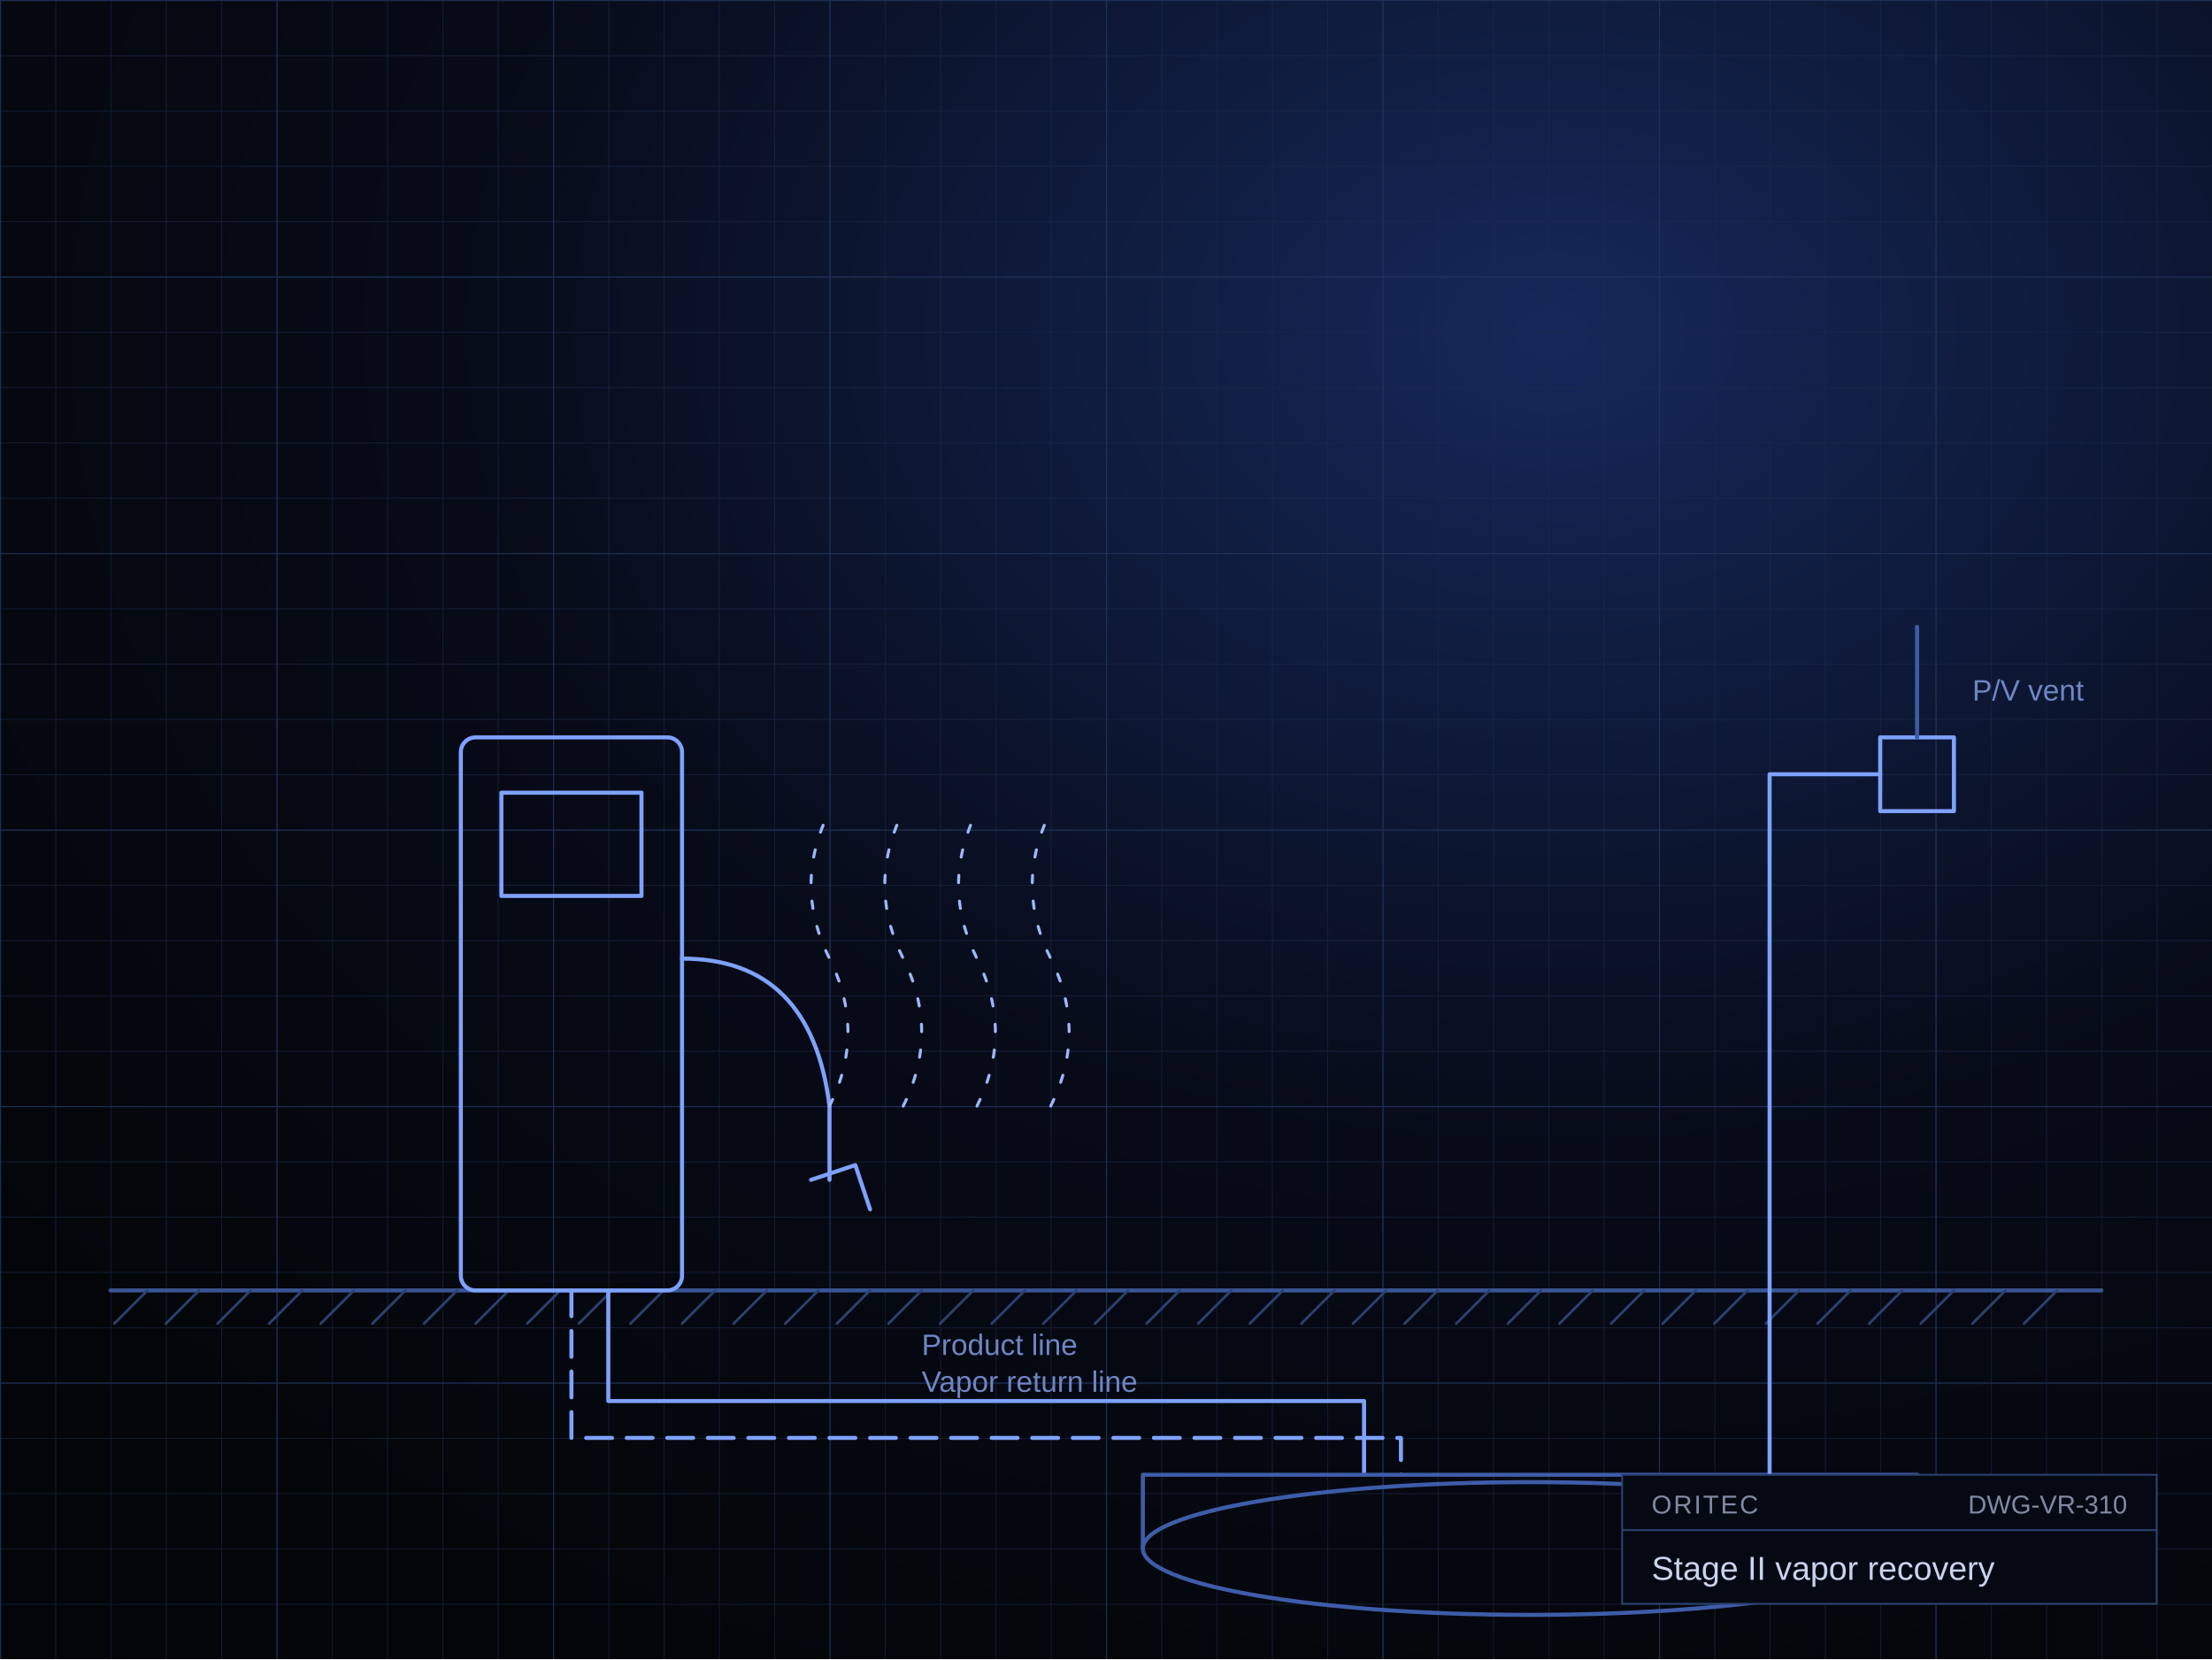
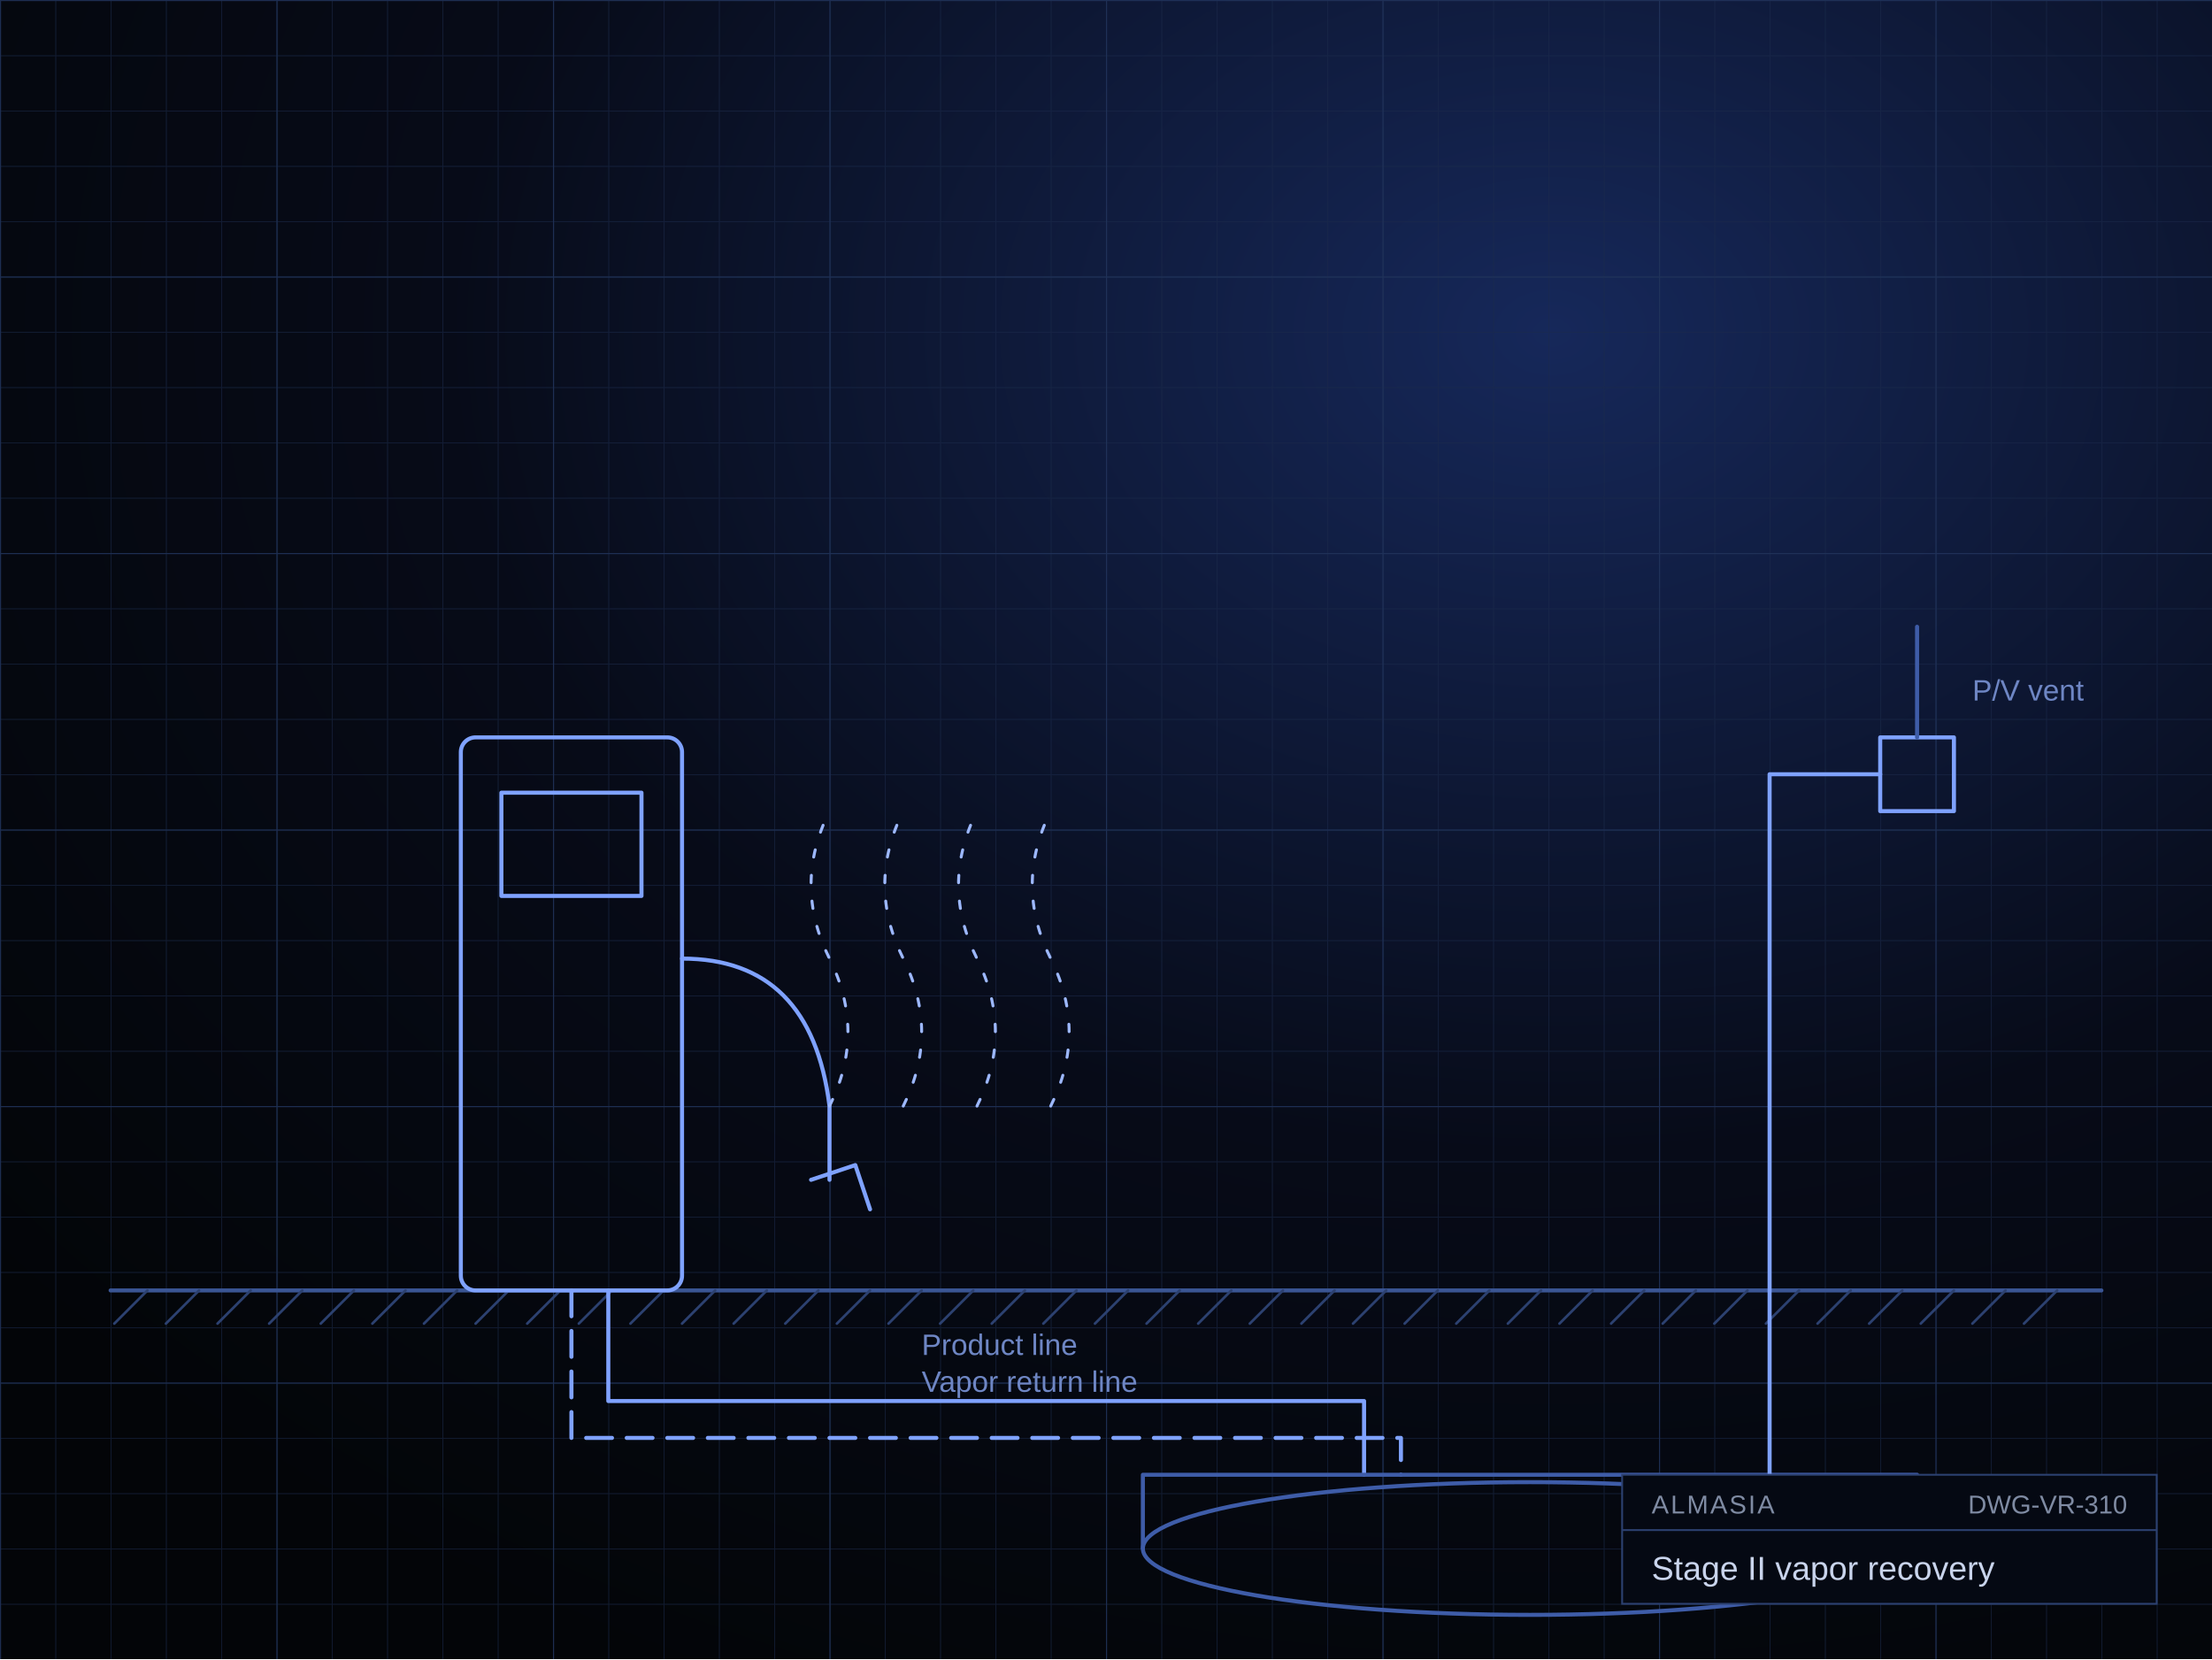
<svg xmlns="http://www.w3.org/2000/svg" viewBox="0 0 1200 900" role="img" aria-label="Stage II vapor recovery">
  <defs>
    <pattern id="g" width="30" height="30" patternUnits="userSpaceOnUse">
      <path d="M30 0H0V30" fill="none" stroke="#1B2A4A" stroke-width="1" />
    </pattern>
    <pattern id="G" width="150" height="150" patternUnits="userSpaceOnUse">
      <path d="M150 0H0V150" fill="none" stroke="#22365F" stroke-width="1.2" />
    </pattern>
    <radialGradient id="l" cx="70%" cy="20%" r="90%">
      <stop offset="0" stop-color="#16285A" />
      <stop offset=".55" stop-color="#070B18" />
      <stop offset="1" stop-color="#030508" />
    </radialGradient>
  </defs>
  <rect width="1200" height="900" fill="url(#l)" />
  <rect width="1200" height="900" fill="url(#g)" opacity=".55" />
  <rect width="1200" height="900" fill="url(#G)" opacity=".7" />
  <g fill="none" stroke="#7FA2FF" stroke-width="2.2" stroke-linecap="round" stroke-linejoin="round">
    <line x1="60" y1="700" x2="1140" y2="700" stroke="#3A5594" />
    <line x1="80" y1="700" x2="62" y2="718" stroke="#2C4170" stroke-width="1.4" />
    <line x1="108" y1="700" x2="90" y2="718" stroke="#2C4170" stroke-width="1.4" />
    <line x1="136" y1="700" x2="118" y2="718" stroke="#2C4170" stroke-width="1.4" />
    <line x1="164" y1="700" x2="146" y2="718" stroke="#2C4170" stroke-width="1.4" />
    <line x1="192" y1="700" x2="174" y2="718" stroke="#2C4170" stroke-width="1.4" />
    <line x1="220" y1="700" x2="202" y2="718" stroke="#2C4170" stroke-width="1.4" />
    <line x1="248" y1="700" x2="230" y2="718" stroke="#2C4170" stroke-width="1.4" />
    <line x1="276" y1="700" x2="258" y2="718" stroke="#2C4170" stroke-width="1.4" />
    <line x1="304" y1="700" x2="286" y2="718" stroke="#2C4170" stroke-width="1.4" />
    <line x1="332" y1="700" x2="314" y2="718" stroke="#2C4170" stroke-width="1.4" />
    <line x1="360" y1="700" x2="342" y2="718" stroke="#2C4170" stroke-width="1.4" />
    <line x1="388" y1="700" x2="370" y2="718" stroke="#2C4170" stroke-width="1.4" />
    <line x1="416" y1="700" x2="398" y2="718" stroke="#2C4170" stroke-width="1.4" />
    <line x1="444" y1="700" x2="426" y2="718" stroke="#2C4170" stroke-width="1.4" />
    <line x1="472" y1="700" x2="454" y2="718" stroke="#2C4170" stroke-width="1.4" />
    <line x1="500" y1="700" x2="482" y2="718" stroke="#2C4170" stroke-width="1.4" />
    <line x1="528" y1="700" x2="510" y2="718" stroke="#2C4170" stroke-width="1.4" />
    <line x1="556" y1="700" x2="538" y2="718" stroke="#2C4170" stroke-width="1.4" />
    <line x1="584" y1="700" x2="566" y2="718" stroke="#2C4170" stroke-width="1.4" />
    <line x1="612" y1="700" x2="594" y2="718" stroke="#2C4170" stroke-width="1.4" />
    <line x1="640" y1="700" x2="622" y2="718" stroke="#2C4170" stroke-width="1.4" />
    <line x1="668" y1="700" x2="650" y2="718" stroke="#2C4170" stroke-width="1.4" />
    <line x1="696" y1="700" x2="678" y2="718" stroke="#2C4170" stroke-width="1.4" />
    <line x1="724" y1="700" x2="706" y2="718" stroke="#2C4170" stroke-width="1.4" />
    <line x1="752" y1="700" x2="734" y2="718" stroke="#2C4170" stroke-width="1.4" />
    <line x1="780" y1="700" x2="762" y2="718" stroke="#2C4170" stroke-width="1.4" />
    <line x1="808" y1="700" x2="790" y2="718" stroke="#2C4170" stroke-width="1.4" />
    <line x1="836" y1="700" x2="818" y2="718" stroke="#2C4170" stroke-width="1.4" />
    <line x1="864" y1="700" x2="846" y2="718" stroke="#2C4170" stroke-width="1.4" />
    <line x1="892" y1="700" x2="874" y2="718" stroke="#2C4170" stroke-width="1.4" />
    <line x1="920" y1="700" x2="902" y2="718" stroke="#2C4170" stroke-width="1.4" />
    <line x1="948" y1="700" x2="930" y2="718" stroke="#2C4170" stroke-width="1.4" />
    <line x1="976" y1="700" x2="958" y2="718" stroke="#2C4170" stroke-width="1.4" />
    <line x1="1004" y1="700" x2="986" y2="718" stroke="#2C4170" stroke-width="1.4" />
    <line x1="1032" y1="700" x2="1014" y2="718" stroke="#2C4170" stroke-width="1.4" />
    <line x1="1060" y1="700" x2="1042" y2="718" stroke="#2C4170" stroke-width="1.4" />
    <line x1="1088" y1="700" x2="1070" y2="718" stroke="#2C4170" stroke-width="1.4" />
    <line x1="1116" y1="700" x2="1098" y2="718" stroke="#2C4170" stroke-width="1.4" />
    <rect x="250" y="400" width="120" height="300" rx="8" />
    <rect x="272" y="430" width="76" height="56" />
    <path d="M370 520 q70 0 80 80 v40" />
    <path d="M440 640 l24 -8 l8 24" />
    <path d="M310 700 V780 H760 V800" stroke-dasharray="14 8" />
    <path d="M330 700 V760 H740 V800" />
    <ellipse cx="830" cy="840" rx="210" ry="36" stroke="#3E5CA8" />
    <path d="M620 840 V800 H1040 V840" stroke="#3E5CA8" />
    <path d="M960 800 V420 h60" />
    <path d="M1020 400 h40 v40 h-40 z" />
    <path d="M1040 400 v-60" stroke="#3E5CA8" />
    <g stroke="#9DB8FF" stroke-width="1.6" stroke-dasharray="4 10">
      <path d="M450 600 q20 -40 0 -80 q-20 -40 0 -80" />
      <path d="M490 600 q20 -40 0 -80 q-20 -40 0 -80" />
      <path d="M530 600 q20 -40 0 -80 q-20 -40 0 -80" />
      <path d="M570 600 q20 -40 0 -80 q-20 -40 0 -80" />
    </g>
    <text x="500" y="755" fill="#6E86C4" stroke="none" font-family="Manrope, Arial" font-size="16">Vapor return line</text>
    <text x="500" y="735" fill="#6E86C4" stroke="none" font-family="Manrope, Arial" font-size="16">Product line</text>
    <text x="1070" y="380" fill="#6E86C4" stroke="none" font-family="Manrope, Arial" font-size="16">P/V vent</text>
  </g>
  <g font-family="Manrope, Arial, sans-serif" fill="#7F8BA3" font-size="18">
    <rect x="880" y="800" width="290" height="70" fill="#050913" stroke="#2C4170" />
    <line x1="880" y1="830" x2="1170" y2="830" stroke="#2C4170" />
-     <text x="896" y="821" font-size="14" letter-spacing="1">ORITEC</text>
+     <text x="896" y="821" font-size="14" letter-spacing="1">ALMASIA</text>
    <text x="1154" y="821" font-size="14" text-anchor="end">DWG-VR-310</text>
    <text x="896" y="857" fill="#C9D4EC">Stage II vapor recovery</text>
  </g>
</svg>
